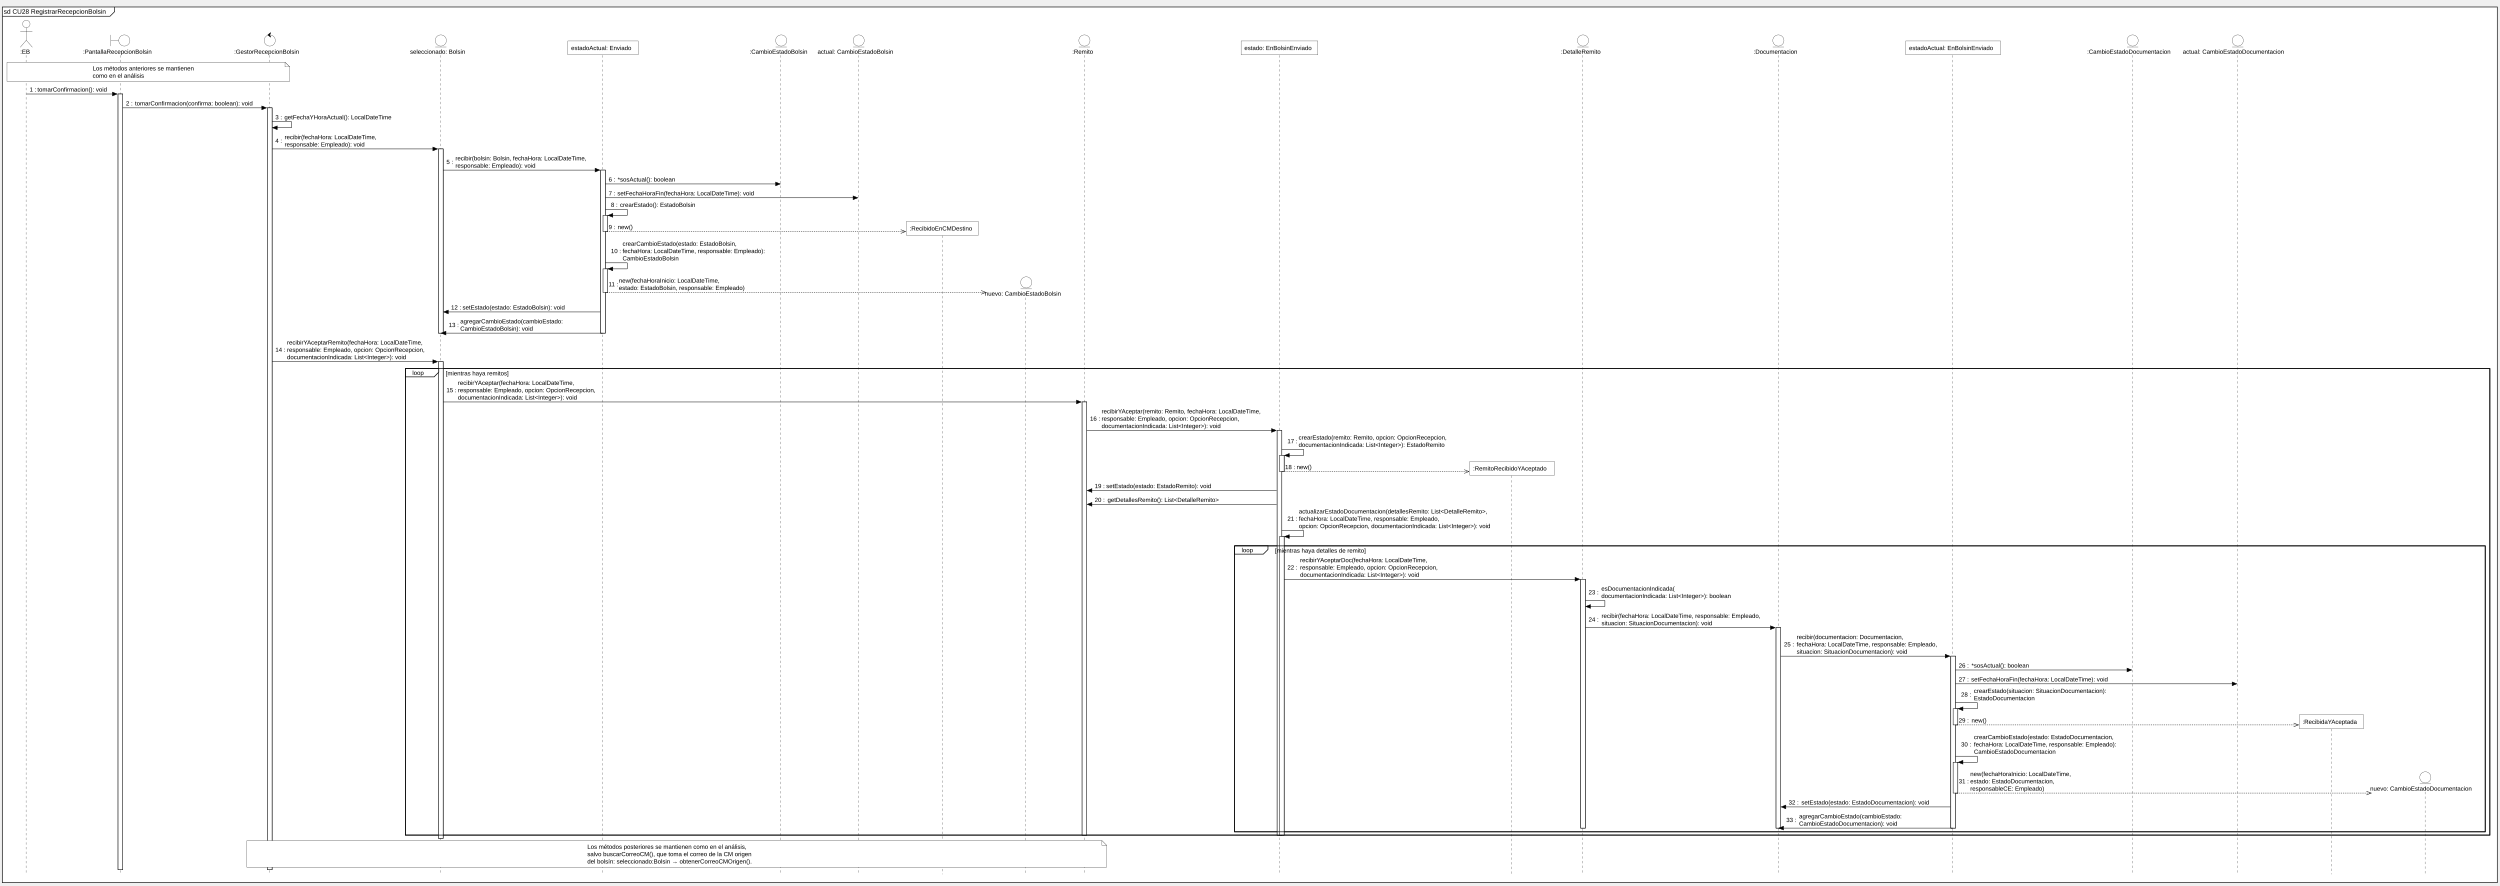
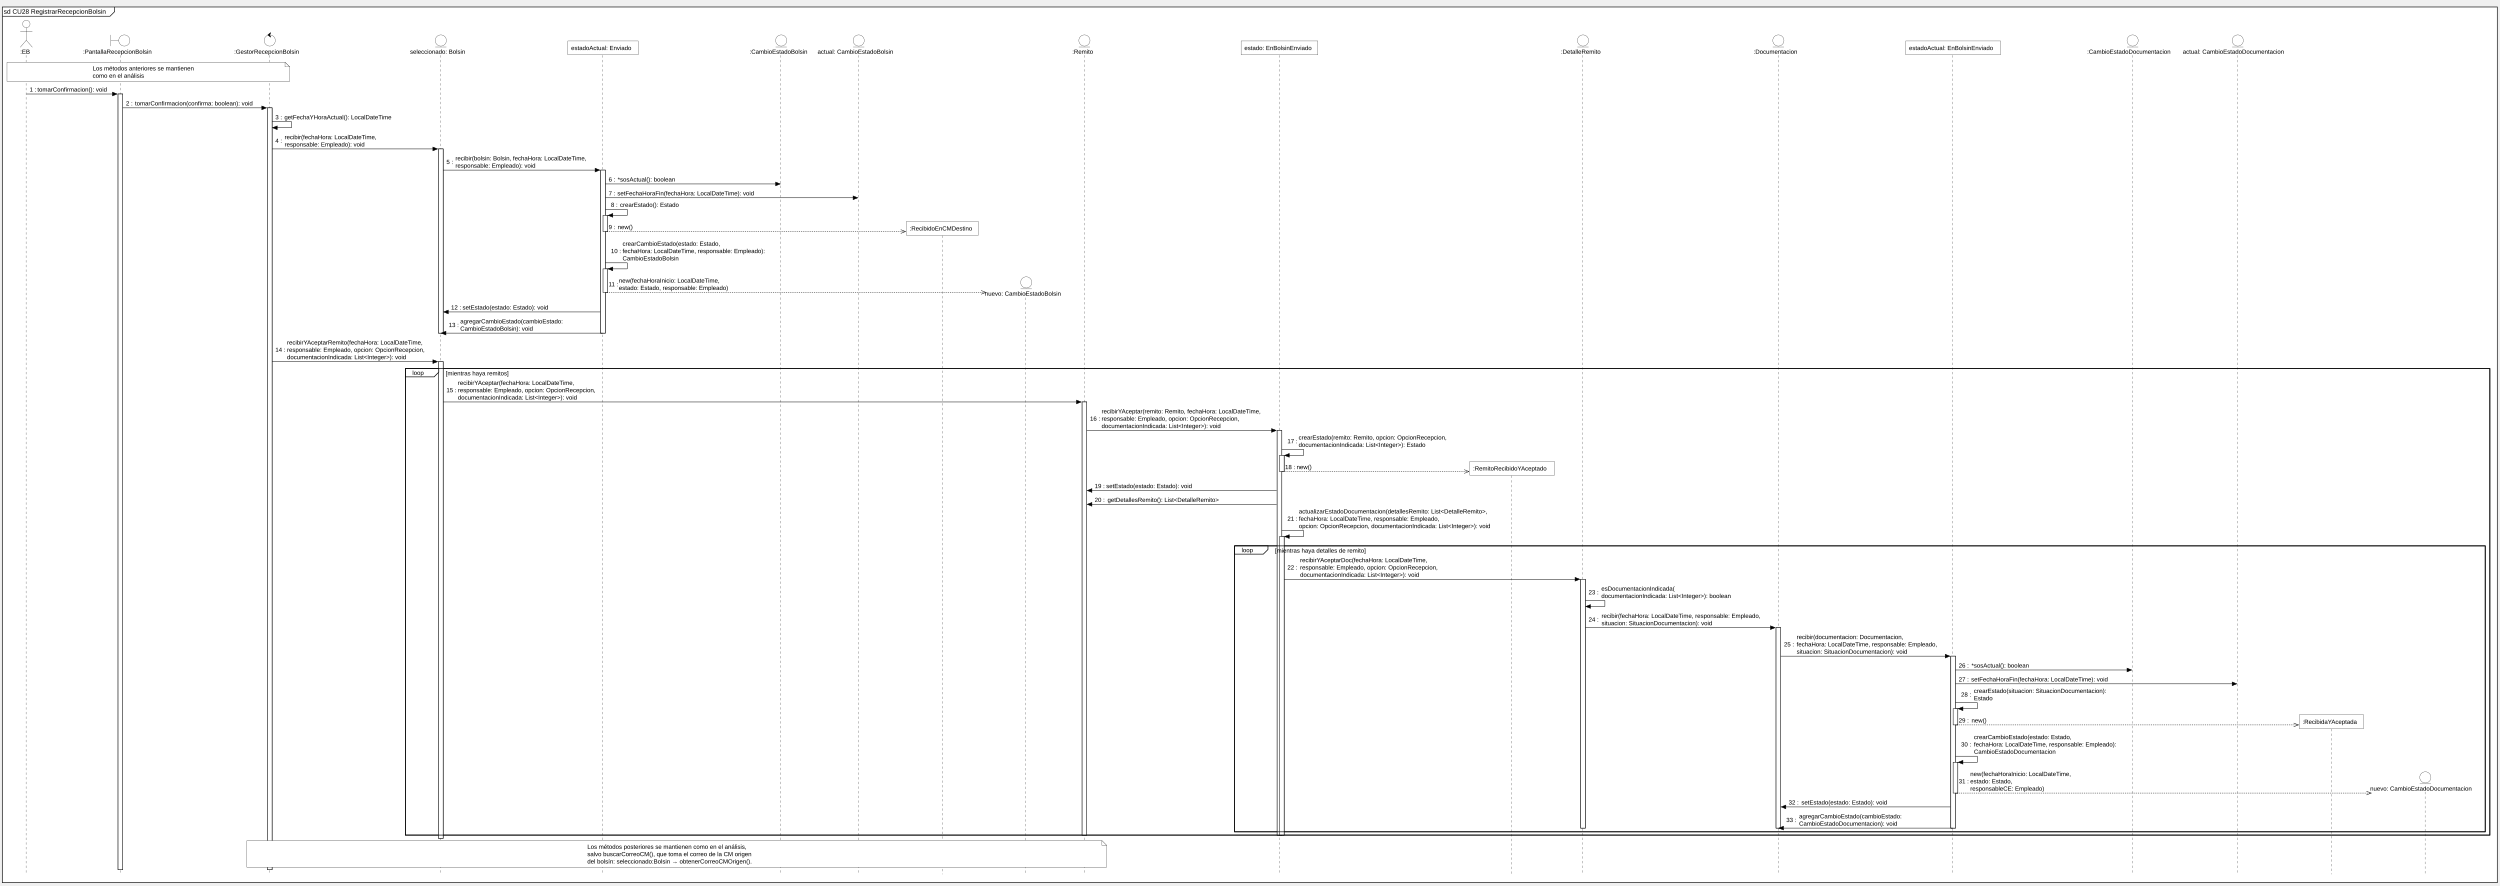
<svg xmlns="http://www.w3.org/2000/svg" contentStyleType="text/css" height="1901px" preserveAspectRatio="none" style="width:5368px;height:1901px;background:#FFFFFF;" version="1.1" viewBox="0 0 5368 1901" width="5368px" zoomAndPan="magnify">
  <defs />
  <g>
    <rect fill="#FFFFFF" height="1880.214" style="stroke:#181818;stroke-width:1.5;" width="5357.233" x="5" y="15" />
    <path d="M246.157,15 L246.157,24.939 L236.157,34.94 L5,34.94 " fill="none" style="stroke:#181818;stroke-width:1.5;" />
    <text fill="#000000" font-family="Arial" font-size="14" lengthAdjust="spacing" textLength="231.157" x="8" y="29.562">sd CU28 RegistrarRecepcionBolsin</text>
    <rect fill="#FFFFFF" height="1665.417" style="stroke:#000000;stroke-width:1.0;" width="10" x="253.477" y="201.857" />
    <rect fill="#FFFFFF" height="1635.688" style="stroke:#000000;stroke-width:1.0;" width="10" x="574.197" y="231.587" />
    <rect fill="#FFFFFF" height="395.483" style="stroke:#000000;stroke-width:1.0;" width="10" x="941.515" y="319.775" />
    <rect fill="#FFFFFF" height="1023.639" style="stroke:#000000;stroke-width:1.0;" width="10" x="941.515" y="776.447" />
    <rect fill="#FFFFFF" height="350.024" style="stroke:#000000;stroke-width:1.0;" width="10" x="1289.791" y="365.234" />
    <rect fill="#FFFFFF" height="34.73" style="stroke:#000000;stroke-width:1.0;" width="10" x="1294.791" y="462.423" />
    <rect fill="#FFFFFF" height="50.459" style="stroke:#000000;stroke-width:1.0;" width="10" x="1294.791" y="577.341" />
    <rect fill="#FFFFFF" height="929.991" style="stroke:#000000;stroke-width:1.0;" width="10" x="2323.494" y="863.095" />
    <rect fill="#FFFFFF" height="868.803" style="stroke:#000000;stroke-width:1.0;" width="10" x="2742.273" y="924.283" />
    <rect fill="#FFFFFF" height="34.73" style="stroke:#000000;stroke-width:1.0;" width="10" x="2747.273" y="977.742" />
    <rect fill="#FFFFFF" height="640.967" style="stroke:#000000;stroke-width:1.0;" width="10" x="2747.273" y="1152.119" />
    <rect fill="#FFFFFF" height="534.319" style="stroke:#000000;stroke-width:1.0;" width="10" x="3394.011" y="1243.767" />
    <rect fill="#FFFFFF" height="430.401" style="stroke:#000000;stroke-width:1.0;" width="10" x="3813.539" y="1347.685" />
    <rect fill="#FFFFFF" height="369.213" style="stroke:#000000;stroke-width:1.0;" width="10" x="4188.779" y="1408.873" />
    <rect fill="#FFFFFF" height="34.73" style="stroke:#000000;stroke-width:1.0;" width="10" x="4193.779" y="1521.791" />
    <rect fill="#FFFFFF" height="66.189" style="stroke:#000000;stroke-width:1.0;" width="10" x="4193.779" y="1636.709" />
    <rect fill="none" height="1001.639" style="stroke:#000000;stroke-width:1.5;" width="4475.839" x="870.394" y="791.447" />
    <rect fill="none" height="613.967" style="stroke:#000000;stroke-width:1.5;" width="2685.355" x="2650.878" y="1172.119" />
    <line style="stroke:#000000;stroke-width:0.5;stroke-dasharray:5.0,5.0;" x1="56" x2="56" y1="118.669" y2="1877.274" />
    <line style="stroke:#000000;stroke-width:0.5;stroke-dasharray:5.0,5.0;" x1="258.337" x2="258.337" y1="118.669" y2="1877.274" />
    <line style="stroke:#000000;stroke-width:0.5;stroke-dasharray:5.0,5.0;" x1="578.732" x2="578.732" y1="118.669" y2="1877.274" />
    <line style="stroke:#000000;stroke-width:0.5;stroke-dasharray:5.0,5.0;" x1="946.394" x2="946.394" y1="118.669" y2="1877.274" />
    <line style="stroke:#000000;stroke-width:0.5;stroke-dasharray:5.0,5.0;" x1="1294.322" x2="1294.322" y1="118.669" y2="1877.274" />
    <line style="stroke:#000000;stroke-width:0.5;stroke-dasharray:5.0,5.0;" x1="1676.452" x2="1676.452" y1="118.669" y2="1877.274" />
    <line style="stroke:#000000;stroke-width:0.5;stroke-dasharray:5.0,5.0;" x1="1843.408" x2="1843.408" y1="118.669" y2="1877.274" />
    <line style="stroke:#000000;stroke-width:0.5;stroke-dasharray:5.0,5.0;" x1="2023.134" x2="2023.134" y1="505.788" y2="1877.274" />
    <line style="stroke:#000000;stroke-width:0.5;stroke-dasharray:5.0,5.0;" x1="2202.697" x2="2202.697" y1="629.206" y2="1877.274" />
    <line style="stroke:#000000;stroke-width:0.5;stroke-dasharray:5.0,5.0;" x1="2328.357" x2="2328.357" y1="118.669" y2="1877.274" />
    <line style="stroke:#000000;stroke-width:0.5;stroke-dasharray:5.0,5.0;" x1="2746.878" x2="2746.878" y1="118.669" y2="1877.274" />
    <line style="stroke:#000000;stroke-width:0.5;stroke-dasharray:5.0,5.0;" x1="3245.955" x2="3245.955" y1="1021.107" y2="1877.274" />
    <line style="stroke:#000000;stroke-width:0.5;stroke-dasharray:5.0,5.0;" x1="3398.679" x2="3398.679" y1="118.669" y2="1877.274" />
    <line style="stroke:#000000;stroke-width:0.5;stroke-dasharray:5.0,5.0;" x1="3818.396" x2="3818.396" y1="118.669" y2="1877.274" />
    <line style="stroke:#000000;stroke-width:0.5;stroke-dasharray:5.0,5.0;" x1="4192.993" x2="4192.993" y1="118.669" y2="1877.274" />
    <line style="stroke:#000000;stroke-width:0.5;stroke-dasharray:5.0,5.0;" x1="4578.483" x2="4578.483" y1="118.669" y2="1877.274" />
    <line style="stroke:#000000;stroke-width:0.5;stroke-dasharray:5.0,5.0;" x1="4804.84" x2="4804.84" y1="118.669" y2="1877.274" />
    <line style="stroke:#000000;stroke-width:0.5;stroke-dasharray:5.0,5.0;" x1="5005.967" x2="5005.967" y1="1565.156" y2="1877.274" />
    <line style="stroke:#000000;stroke-width:0.5;stroke-dasharray:5.0,5.0;" x1="5207.172" x2="5207.172" y1="1690.303" y2="1877.274" />
    <text fill="#000000" font-family="Arial" font-size="13" lengthAdjust="spacing" textLength="20.065" x="43.468" y="115.533">:EB</text>
    <ellipse cx="56.5" cy="51.44" fill="#FFFFFF" rx="8" ry="8" style="stroke:#000000;stroke-width:0.5;" />
    <path d="M56.5,59.44 L56.5,86.439 M43.5,67.439 L69.5,67.439 M56.5,86.439 L43.5,101.439 M56.5,86.439 L69.5,101.439 " fill="none" style="stroke:#000000;stroke-width:0.5;" />
    <text fill="#000000" font-family="Arial" font-size="13" lengthAdjust="spacing" textLength="154.28" x="178.337" y="115.533">:PantallaRecepcionBolsin</text>
    <path d="M237.977,74.939 L237.977,98.939 M237.977,86.939 L254.977,86.939 " fill="none" style="stroke:#000000;stroke-width:0.5;" />
    <ellipse cx="266.977" cy="86.939" fill="#FFFFFF" rx="12" ry="12" style="stroke:#000000;stroke-width:0.5;" />
    <text fill="#000000" font-family="Arial" font-size="13" lengthAdjust="spacing" textLength="146.929" x="502.732" y="115.533">:GestorRecepcionBolsin</text>
    <ellipse cx="579.197" cy="86.939" fill="#FFFFFF" rx="12" ry="12" style="stroke:#000000;stroke-width:0.5;" />
    <polygon fill="#000000" points="575.197,74.939,581.197,69.939,579.197,74.939,581.197,79.939,575.197,74.939" style="stroke:#000000;stroke-width:1.0;" />
    <text fill="#000000" font-family="Arial" font-size="13" lengthAdjust="spacing" textLength="126.242" x="880.394" y="115.533">seleccionado: Bolsin</text>
    <ellipse cx="946.515" cy="86.939" fill="#FFFFFF" rx="12" ry="12" style="stroke:#000000;stroke-width:0.5;" />
    <line style="stroke:#000000;stroke-width:0.5;" x1="934.515" x2="958.515" y1="100.939" y2="100.939" />
    <rect fill="#FFFFFF" height="29.73" style="stroke:#000000;stroke-width:0.5;" width="150.938" x="1219.322" y="87.939" />
    <text fill="#000000" font-family="Arial" font-size="13" lengthAdjust="spacing" textLength="136.938" x="1226.322" y="107.533">estadoActual: Enviado</text>
    <text fill="#000000" font-family="Arial" font-size="13" lengthAdjust="spacing" textLength="129.956" x="1609.452" y="115.533">:CambioEstadoBolsin</text>
    <ellipse cx="1677.43" cy="86.939" fill="#FFFFFF" rx="12" ry="12" style="stroke:#000000;stroke-width:0.5;" />
    <line style="stroke:#000000;stroke-width:0.5;" x1="1665.43" x2="1689.43" y1="100.939" y2="100.939" />
    <text fill="#000000" font-family="Arial" font-size="13" lengthAdjust="spacing" textLength="170.727" x="1755.408" y="115.533">actual: CambioEstadoBolsin</text>
    <ellipse cx="1843.771" cy="86.939" fill="#FFFFFF" rx="12" ry="12" style="stroke:#000000;stroke-width:0.5;" />
    <line style="stroke:#000000;stroke-width:0.5;" x1="1831.771" x2="1855.771" y1="100.939" y2="100.939" />
    <text fill="#000000" font-family="Arial" font-size="13" lengthAdjust="spacing" textLength="46.274" x="2302.357" y="115.533">:Remito</text>
    <ellipse cx="2328.494" cy="86.939" fill="#FFFFFF" rx="12" ry="12" style="stroke:#000000;stroke-width:0.5;" />
    <line style="stroke:#000000;stroke-width:0.5;" x1="2316.494" x2="2340.494" y1="100.939" y2="100.939" />
    <rect fill="#FFFFFF" height="29.73" style="stroke:#000000;stroke-width:0.5;" width="164.789" x="2664.878" y="87.939" />
    <text fill="#000000" font-family="Arial" font-size="13" lengthAdjust="spacing" textLength="150.789" x="2671.878" y="107.533">estado: EnBolsinEnviado</text>
    <text fill="#000000" font-family="Arial" font-size="13" lengthAdjust="spacing" textLength="88.664" x="3351.679" y="115.533">:DetalleRemito</text>
    <ellipse cx="3399.011" cy="86.939" fill="#FFFFFF" rx="12" ry="12" style="stroke:#000000;stroke-width:0.5;" />
    <line style="stroke:#000000;stroke-width:0.5;" x1="3387.011" x2="3411.011" y1="100.939" y2="100.939" />
    <text fill="#000000" font-family="Arial" font-size="13" lengthAdjust="spacing" textLength="100.287" x="3765.396" y="115.533">:Documentacion</text>
    <ellipse cx="3818.539" cy="86.939" fill="#FFFFFF" rx="12" ry="12" style="stroke:#000000;stroke-width:0.5;" />
    <line style="stroke:#000000;stroke-width:0.5;" x1="3806.539" x2="3830.539" y1="100.939" y2="100.939" />
    <rect fill="#FFFFFF" height="29.73" style="stroke:#000000;stroke-width:0.5;" width="203.573" x="4091.993" y="87.939" />
    <text fill="#000000" font-family="Arial" font-size="13" lengthAdjust="spacing" textLength="189.573" x="4098.993" y="107.533">estadoActual: EnBolsinEnviado</text>
    <text fill="#000000" font-family="Arial" font-size="13" lengthAdjust="spacing" textLength="189.357" x="4481.483" y="115.533">:CambioEstadoDocumentacion</text>
    <ellipse cx="4579.161" cy="86.939" fill="#FFFFFF" rx="12" ry="12" style="stroke:#000000;stroke-width:0.5;" />
    <line style="stroke:#000000;stroke-width:0.5;" x1="4567.161" x2="4591.161" y1="100.939" y2="100.939" />
    <text fill="#000000" font-family="Arial" font-size="13" lengthAdjust="spacing" textLength="230.128" x="4686.84" y="115.533">actual: CambioEstadoDocumentacion</text>
    <ellipse cx="4804.904" cy="86.939" fill="#FFFFFF" rx="12" ry="12" style="stroke:#000000;stroke-width:0.5;" />
    <line style="stroke:#000000;stroke-width:0.5;" x1="4792.904" x2="4816.904" y1="100.939" y2="100.939" />
    <rect fill="#FFFFFF" height="1665.417" style="stroke:#000000;stroke-width:1.0;" width="10" x="253.477" y="201.857" />
    <rect fill="#FFFFFF" height="1635.688" style="stroke:#000000;stroke-width:1.0;" width="10" x="574.197" y="231.587" />
    <rect fill="#FFFFFF" height="395.483" style="stroke:#000000;stroke-width:1.0;" width="10" x="941.515" y="319.775" />
    <rect fill="#FFFFFF" height="1023.639" style="stroke:#000000;stroke-width:1.0;" width="10" x="941.515" y="776.447" />
    <rect fill="#FFFFFF" height="350.024" style="stroke:#000000;stroke-width:1.0;" width="10" x="1289.791" y="365.234" />
    <rect fill="#FFFFFF" height="34.73" style="stroke:#000000;stroke-width:1.0;" width="10" x="1294.791" y="462.423" />
    <rect fill="#FFFFFF" height="50.459" style="stroke:#000000;stroke-width:1.0;" width="10" x="1294.791" y="577.341" />
    <rect fill="#FFFFFF" height="929.991" style="stroke:#000000;stroke-width:1.0;" width="10" x="2323.494" y="863.095" />
    <rect fill="#FFFFFF" height="868.803" style="stroke:#000000;stroke-width:1.0;" width="10" x="2742.273" y="924.283" />
    <rect fill="#FFFFFF" height="34.73" style="stroke:#000000;stroke-width:1.0;" width="10" x="2747.273" y="977.742" />
    <rect fill="#FFFFFF" height="640.967" style="stroke:#000000;stroke-width:1.0;" width="10" x="2747.273" y="1152.119" />
    <rect fill="#FFFFFF" height="534.319" style="stroke:#000000;stroke-width:1.0;" width="10" x="3394.011" y="1243.767" />
    <rect fill="#FFFFFF" height="430.401" style="stroke:#000000;stroke-width:1.0;" width="10" x="3813.539" y="1347.685" />
    <rect fill="#FFFFFF" height="369.213" style="stroke:#000000;stroke-width:1.0;" width="10" x="4188.779" y="1408.873" />
    <rect fill="#FFFFFF" height="34.73" style="stroke:#000000;stroke-width:1.0;" width="10" x="4193.779" y="1521.791" />
    <rect fill="#FFFFFF" height="66.189" style="stroke:#000000;stroke-width:1.0;" width="10" x="4193.779" y="1636.709" />
    <path d="M15,133.669 L15,174.669 L622,174.669 L622,143.669 L612,133.669 L15,133.669 " fill="#FFFFFF" style="stroke:#000000;stroke-width:0.5;" />
    <path d="M612,133.669 L612,143.669 L622,143.669 L612,133.669 " fill="#FFFFFF" style="stroke:#000000;stroke-width:0.5;" />
    <text fill="#000000" font-family="Arial" font-size="13" lengthAdjust="spacing" textLength="230.978" x="198.841" y="151.263">Los métodos anteriores se mantienen</text>
    <text fill="#000000" font-family="Arial" font-size="13" lengthAdjust="spacing" textLength="116.81" x="198.841" y="166.992">como en el análisis</text>
    <polygon fill="#000000" points="241.477,197.857,251.477,201.857,241.477,205.857" style="stroke:#000000;stroke-width:1.0;" />
    <line style="stroke:#000000;stroke-width:1.0;" x1="56.5" x2="247.477" y1="201.857" y2="201.857" />
    <text fill="#000000" font-family="Arial" font-size="13" lengthAdjust="spacing" textLength="12.689" x="63.5" y="196.722">1 :</text>
    <text fill="#000000" font-family="Arial" font-size="13" lengthAdjust="spacing" textLength="161.288" x="80.189" y="196.722">tomarConfirmacion(): void</text>
    <polygon fill="#000000" points="562.197,227.587,572.197,231.587,562.197,235.587" style="stroke:#000000;stroke-width:1.0;" />
    <line style="stroke:#000000;stroke-width:1.0;" x1="263.477" x2="568.197" y1="231.587" y2="231.587" />
    <text fill="#000000" font-family="Arial" font-size="13" lengthAdjust="spacing" textLength="15.33" x="270.477" y="226.451">2 :</text>
    <text fill="#000000" font-family="Arial" font-size="13" lengthAdjust="spacing" textLength="272.391" x="289.806" y="226.451">tomarConfirmacion(confirma: boolean): void</text>
    <line style="stroke:#000000;stroke-width:1.0;" x1="584.197" x2="626.197" y1="261.316" y2="261.316" />
    <line style="stroke:#000000;stroke-width:1.0;" x1="626.197" x2="626.197" y1="261.316" y2="274.316" />
    <line style="stroke:#000000;stroke-width:1.0;" x1="585.197" x2="626.197" y1="274.316" y2="274.316" />
    <polygon fill="#000000" points="595.197,270.316,585.197,274.316,595.197,278.316" style="stroke:#000000;stroke-width:1.0;" />
    <text fill="#000000" font-family="Arial" font-size="13" lengthAdjust="spacing" textLength="15.431" x="591.197" y="256.181">3 :</text>
    <text fill="#000000" font-family="Arial" font-size="13" lengthAdjust="spacing" textLength="243.655" x="610.628" y="256.181">getFechaYHoraActual(): LocalDateTime</text>
    <polygon fill="#000000" points="929.515,315.775,939.515,319.775,929.515,323.775" style="stroke:#000000;stroke-width:1.0;" />
    <line style="stroke:#000000;stroke-width:1.0;" x1="584.197" x2="935.515" y1="319.775" y2="319.775" />
    <text fill="#000000" font-family="Arial" font-size="13" lengthAdjust="spacing" textLength="15.799" x="591.197" y="306.775">4 :</text>
    <text fill="#000000" font-family="Arial" font-size="13" lengthAdjust="spacing" textLength="211.434" x="610.996" y="298.91">recibir(fechaHora: LocalDateTime,</text>
    <text fill="#000000" font-family="Arial" font-size="13" lengthAdjust="spacing" textLength="182.317" x="610.996" y="314.64">responsable: Empleado): void</text>
    <polygon fill="#000000" points="1277.791,361.234,1287.791,365.234,1277.791,369.234" style="stroke:#000000;stroke-width:1.0;" />
    <line style="stroke:#000000;stroke-width:1.0;" x1="951.515" x2="1283.791" y1="365.234" y2="365.234" />
    <text fill="#000000" font-family="Arial" font-size="13" lengthAdjust="spacing" textLength="15.304" x="958.515" y="352.234">5 :</text>
    <text fill="#000000" font-family="Arial" font-size="13" lengthAdjust="spacing" textLength="299.971" x="977.819" y="344.369">recibir(bolsin: Bolsin, fechaHora: LocalDateTime,</text>
    <text fill="#000000" font-family="Arial" font-size="13" lengthAdjust="spacing" textLength="182.317" x="977.819" y="360.099">responsable: Empleado): void</text>
    <polygon fill="#000000" points="1665.43,390.964,1675.43,394.964,1665.43,398.964" style="stroke:#000000;stroke-width:1.0;" />
    <line style="stroke:#000000;stroke-width:1.0;" x1="1299.791" x2="1671.43" y1="394.964" y2="394.964" />
    <text fill="#000000" font-family="Arial" font-size="13" lengthAdjust="spacing" textLength="15.463" x="1306.791" y="389.828">6 :</text>
    <text fill="#000000" font-family="Arial" font-size="13" lengthAdjust="spacing" textLength="132.958" x="1326.253" y="389.828">*sosActual(): boolean</text>
    <polygon fill="#000000" points="1831.771,420.693,1841.771,424.693,1831.771,428.693" style="stroke:#000000;stroke-width:1.0;" />
    <line style="stroke:#000000;stroke-width:1.0;" x1="1299.791" x2="1837.771" y1="424.693" y2="424.693" />
    <text fill="#000000" font-family="Arial" font-size="13" lengthAdjust="spacing" textLength="14.758" x="1306.791" y="419.558">7 :</text>
    <text fill="#000000" font-family="Arial" font-size="13" lengthAdjust="spacing" textLength="311.505" x="1325.549" y="419.558">setFechaHoraFin(fechaHora: LocalDateTime): void</text>
    <line style="stroke:#000000;stroke-width:1.0;" x1="1299.791" x2="1346.791" y1="449.423" y2="449.423" />
    <line style="stroke:#000000;stroke-width:1.0;" x1="1346.791" x2="1346.791" y1="449.423" y2="462.423" />
    <line style="stroke:#000000;stroke-width:1.0;" x1="1305.791" x2="1346.791" y1="462.423" y2="462.423" />
    <polygon fill="#000000" points="1315.791,458.423,1305.791,462.423,1315.791,466.423" style="stroke:#000000;stroke-width:1.0;" />
    <text fill="#000000" font-family="Arial" font-size="13" lengthAdjust="spacing" textLength="15.444" x="1311.791" y="444.287">8 :</text>
-     <text fill="#000000" font-family="Arial" font-size="13" lengthAdjust="spacing" textLength="170.085" x="1331.234" y="444.287">crearEstado(): EstadoBolsin</text>
+     <text fill="#000000" font-family="Arial" font-size="13" lengthAdjust="spacing" textLength="132.945" x="1331.234" y="444.287">crearEstado(): Estado</text>
    <line style="stroke:#000000;stroke-width:1.0;" x1="1944.134" x2="1934.134" y1="497.152" y2="493.152" />
    <line style="stroke:#000000;stroke-width:1.0;" x1="1944.134" x2="1934.134" y1="497.152" y2="501.152" />
    <line style="stroke:#000000;stroke-width:1.0;stroke-dasharray:2.0,2.0;" x1="1299.791" x2="1945.134" y1="497.152" y2="497.152" />
    <text fill="#000000" font-family="Arial" font-size="13" lengthAdjust="spacing" textLength="15.463" x="1306.791" y="492.017">9 :</text>
    <text fill="#000000" font-family="Arial" font-size="13" lengthAdjust="spacing" textLength="35.382" x="1326.253" y="492.017">new()</text>
    <rect fill="#FFFFFF" height="29.73" style="stroke:#000000;stroke-width:0.5;" width="154.562" x="1946.134" y="475.423" />
    <text fill="#000000" font-family="Arial" font-size="13" lengthAdjust="spacing" textLength="140.562" x="1953.134" y="495.017">:RecibidoEnCMDestino</text>
    <line style="stroke:#000000;stroke-width:1.0;" x1="1299.791" x2="1346.791" y1="564.341" y2="564.341" />
    <line style="stroke:#000000;stroke-width:1.0;" x1="1346.791" x2="1346.791" y1="564.341" y2="577.341" />
    <line style="stroke:#000000;stroke-width:1.0;" x1="1305.791" x2="1346.791" y1="577.341" y2="577.341" />
    <polygon fill="#000000" points="1315.791,573.341,1305.791,577.341,1315.791,581.341" style="stroke:#000000;stroke-width:1.0;" />
    <text fill="#000000" font-family="Arial" font-size="13" lengthAdjust="spacing" textLength="20.89" x="1311.791" y="543.476">10 :</text>
-     <text fill="#000000" font-family="Arial" font-size="13" lengthAdjust="spacing" textLength="257.924" x="1336.681" y="527.746">crearCambioEstado(estado: EstadoBolsin,</text>
+     <text fill="#000000" font-family="Arial" font-size="13" lengthAdjust="spacing" textLength="220.784" x="1336.681" y="527.746">crearCambioEstado(estado: Estado,</text>
    <text fill="#000000" font-family="Arial" font-size="13" lengthAdjust="spacing" textLength="323.75" x="1336.681" y="543.476">fechaHora: LocalDateTime, responsable: Empleado):</text>
    <text fill="#000000" font-family="Arial" font-size="13" lengthAdjust="spacing" textLength="126.21" x="1336.681" y="559.205">CambioEstadoBolsin</text>
    <line style="stroke:#000000;stroke-width:1.0;" x1="2116.697" x2="2106.697" y1="627.8" y2="623.8" />
    <line style="stroke:#000000;stroke-width:1.0;" x1="2116.697" x2="2106.697" y1="627.8" y2="631.8" />
    <line style="stroke:#000000;stroke-width:1.0;stroke-dasharray:2.0,2.0;" x1="1299.791" x2="2117.697" y1="627.8" y2="627.8" />
    <text fill="#000000" font-family="Arial" font-size="13" lengthAdjust="spacing" textLength="17.977" x="1306.791" y="614.799">11 :</text>
    <text fill="#000000" font-family="Arial" font-size="13" lengthAdjust="spacing" textLength="230.972" x="1328.767" y="606.935">new(fechaHoraInicio: LocalDateTime,</text>
-     <text fill="#000000" font-family="Arial" font-size="13" lengthAdjust="spacing" textLength="284.381" x="1328.767" y="622.664">estado: EstadoBolsin, responsable: Empleado)</text>
+     <text fill="#000000" font-family="Arial" font-size="13" lengthAdjust="spacing" textLength="247.241" x="1328.767" y="622.664">estado: Estado, responsable: Empleado)</text>
    <text fill="#000000" font-family="Arial" font-size="13" lengthAdjust="spacing" textLength="171.66" x="2114.697" y="634.935">nuevo: CambioEstadoBolsin</text>
    <ellipse cx="2203.527" cy="606.341" fill="#FFFFFF" rx="12" ry="12" style="stroke:#000000;stroke-width:0.5;" />
    <line style="stroke:#000000;stroke-width:0.5;" x1="2191.527" x2="2215.527" y1="620.341" y2="620.341" />
    <polygon fill="#000000" points="962.515,665.8,952.515,669.8,962.515,673.8" style="stroke:#000000;stroke-width:1.0;" />
    <line style="stroke:#000000;stroke-width:1.0;" x1="956.515" x2="1288.791" y1="669.8" y2="669.8" />
    <text fill="#000000" font-family="Arial" font-size="13" lengthAdjust="spacing" textLength="20.617" x="968.515" y="664.664">12 :</text>
-     <text fill="#000000" font-family="Arial" font-size="13" lengthAdjust="spacing" textLength="232.045" x="993.132" y="664.664">setEstado(estado: EstadoBolsin): void</text>
+     <text fill="#000000" font-family="Arial" font-size="13" lengthAdjust="spacing" textLength="194.905" x="993.132" y="664.664">setEstado(estado: Estado): void</text>
    <polygon fill="#000000" points="957.515,711.259,947.515,715.259,957.515,719.259" style="stroke:#000000;stroke-width:1.0;" />
    <line style="stroke:#000000;stroke-width:1.0;" x1="951.515" x2="1293.791" y1="715.259" y2="715.259" />
    <text fill="#000000" font-family="Arial" font-size="13" lengthAdjust="spacing" textLength="20.719" x="963.515" y="702.258">13 :</text>
    <text fill="#000000" font-family="Arial" font-size="13" lengthAdjust="spacing" textLength="232.47" x="988.234" y="694.394">agregarCambioEstado(cambioEstado:</text>
    <text fill="#000000" font-family="Arial" font-size="13" lengthAdjust="spacing" textLength="164.563" x="988.234" y="710.123">CambioEstadoBolsin): void</text>
    <polygon fill="#000000" points="929.515,772.447,939.515,776.447,929.515,780.447" style="stroke:#000000;stroke-width:1.0;" />
    <line style="stroke:#000000;stroke-width:1.0;" x1="584.197" x2="935.515" y1="776.447" y2="776.447" />
    <text fill="#000000" font-family="Arial" font-size="13" lengthAdjust="spacing" textLength="21.087" x="591.197" y="755.582">14 :</text>
    <text fill="#000000" font-family="Arial" font-size="13" lengthAdjust="spacing" textLength="311.168" x="616.284" y="739.852">recibirYAceptarRemito(fechaHora: LocalDateTime,</text>
    <text fill="#000000" font-family="Arial" font-size="13" lengthAdjust="spacing" textLength="313.231" x="616.284" y="755.582">responsable: Empleado, opcion: OpcionRecepcion,</text>
    <text fill="#000000" font-family="Arial" font-size="13" lengthAdjust="spacing" textLength="275.406" x="616.284" y="771.312">documentacionIndicada: List&lt;Integer&gt;): void</text>
    <path d="M870.394,791.447 L942.092,791.447 L942.092,799.177 L932.092,809.177 L870.394,809.177 L870.394,791.447 " fill="#FFFFFF" style="stroke:#000000;stroke-width:1.5;" />
    <rect fill="none" height="1001.639" style="stroke:#000000;stroke-width:1.5;" width="4475.839" x="870.394" y="791.447" />
    <text fill="#000000" font-family="Arial" font-size="13" lengthAdjust="spacing" textLength="26.698" x="885.394" y="805.041">loop</text>
    <text fill="#000000" font-family="Arial" font-size="13" lengthAdjust="spacing" textLength="145.412" x="957.092" y="806.041">[mientras haya remitos]</text>
    <polygon fill="#000000" points="2311.494,859.095,2321.494,863.095,2311.494,867.095" style="stroke:#000000;stroke-width:1.0;" />
    <line style="stroke:#000000;stroke-width:1.0;" x1="951.515" x2="2317.494" y1="863.095" y2="863.095" />
    <text fill="#000000" font-family="Arial" font-size="13" lengthAdjust="spacing" textLength="20.592" x="958.515" y="842.23">15 :</text>
    <text fill="#000000" font-family="Arial" font-size="13" lengthAdjust="spacing" textLength="268.639" x="983.107" y="826.5">recibirYAceptar(fechaHora: LocalDateTime,</text>
    <text fill="#000000" font-family="Arial" font-size="13" lengthAdjust="spacing" textLength="313.231" x="983.107" y="842.23">responsable: Empleado, opcion: OpcionRecepcion,</text>
    <text fill="#000000" font-family="Arial" font-size="13" lengthAdjust="spacing" textLength="275.406" x="983.107" y="857.959">documentacionIndicada: List&lt;Integer&gt;): void</text>
    <polygon fill="#000000" points="2730.273,920.283,2740.273,924.283,2730.273,928.283" style="stroke:#000000;stroke-width:1.0;" />
    <line style="stroke:#000000;stroke-width:1.0;" x1="2333.494" x2="2736.273" y1="924.283" y2="924.283" />
    <text fill="#000000" font-family="Arial" font-size="13" lengthAdjust="spacing" textLength="20.75" x="2340.494" y="903.418">16 :</text>
    <text fill="#000000" font-family="Arial" font-size="13" lengthAdjust="spacing" textLength="365.028" x="2365.244" y="887.688">recibirYAceptar(remito: Remito, fechaHora: LocalDateTime,</text>
    <text fill="#000000" font-family="Arial" font-size="13" lengthAdjust="spacing" textLength="313.231" x="2365.244" y="903.418">responsable: Empleado, opcion: OpcionRecepcion,</text>
    <text fill="#000000" font-family="Arial" font-size="13" lengthAdjust="spacing" textLength="275.406" x="2365.244" y="919.148">documentacionIndicada: List&lt;Integer&gt;): void</text>
    <line style="stroke:#000000;stroke-width:1.0;" x1="2752.273" x2="2799.273" y1="964.742" y2="964.742" />
    <line style="stroke:#000000;stroke-width:1.0;" x1="2799.273" x2="2799.273" y1="964.742" y2="977.742" />
    <line style="stroke:#000000;stroke-width:1.0;" x1="2758.273" x2="2799.273" y1="977.742" y2="977.742" />
    <polygon fill="#000000" points="2768.273,973.742,2758.273,977.742,2768.273,981.742" style="stroke:#000000;stroke-width:1.0;" />
    <text fill="#000000" font-family="Arial" font-size="13" lengthAdjust="spacing" textLength="20.046" x="2764.273" y="951.742">17 :</text>
    <text fill="#000000" font-family="Arial" font-size="13" lengthAdjust="spacing" textLength="337.073" x="2788.319" y="943.877">crearEstado(remito: Remito, opcion: OpcionRecepcion,</text>
-     <text fill="#000000" font-family="Arial" font-size="13" lengthAdjust="spacing" textLength="333.709" x="2788.319" y="959.606">documentacionIndicada: List&lt;Integer&gt;): EstadoRemito</text>
+     <text fill="#000000" font-family="Arial" font-size="13" lengthAdjust="spacing" textLength="291.18" x="2788.319" y="959.606">documentacionIndicada: List&lt;Integer&gt;): Estado</text>
    <line style="stroke:#000000;stroke-width:1.0;" x1="3153.955" x2="3143.955" y1="1012.472" y2="1008.472" />
    <line style="stroke:#000000;stroke-width:1.0;" x1="3153.955" x2="3143.955" y1="1012.472" y2="1016.472" />
    <line style="stroke:#000000;stroke-width:1.0;stroke-dasharray:2.0,2.0;" x1="2752.273" x2="3154.955" y1="1012.472" y2="1012.472" />
    <text fill="#000000" font-family="Arial" font-size="13" lengthAdjust="spacing" textLength="20.731" x="2759.273" y="1007.336">18 :</text>
    <text fill="#000000" font-family="Arial" font-size="13" lengthAdjust="spacing" textLength="35.382" x="2784.004" y="1007.336">new()</text>
    <rect fill="#FFFFFF" height="29.73" style="stroke:#000000;stroke-width:0.5;" width="181.724" x="3155.955" y="990.742" />
    <text fill="#000000" font-family="Arial" font-size="13" lengthAdjust="spacing" textLength="167.724" x="3162.955" y="1010.336">:RemitoRecibidoYAceptado</text>
    <polygon fill="#000000" points="2344.494,1049.201,2334.494,1053.201,2344.494,1057.201" style="stroke:#000000;stroke-width:1.0;" />
    <line style="stroke:#000000;stroke-width:1.0;" x1="2338.494" x2="2741.273" y1="1053.201" y2="1053.201" />
    <text fill="#000000" font-family="Arial" font-size="13" lengthAdjust="spacing" textLength="20.75" x="2350.494" y="1048.065">19 :</text>
-     <text fill="#000000" font-family="Arial" font-size="13" lengthAdjust="spacing" textLength="237.434" x="2375.244" y="1048.065">setEstado(estado: EstadoRemito): void</text>
+     <text fill="#000000" font-family="Arial" font-size="13" lengthAdjust="spacing" textLength="194.905" x="2375.244" y="1048.065">setEstado(estado: Estado): void</text>
    <polygon fill="#000000" points="2344.494,1078.931,2334.494,1082.931,2344.494,1086.931" style="stroke:#000000;stroke-width:1.0;" />
    <line style="stroke:#000000;stroke-width:1.0;" x1="2338.494" x2="2741.273" y1="1082.931" y2="1082.931" />
    <text fill="#000000" font-family="Arial" font-size="13" lengthAdjust="spacing" textLength="23.531" x="2350.494" y="1077.795">20 :</text>
    <text fill="#000000" font-family="Arial" font-size="13" lengthAdjust="spacing" textLength="252.205" x="2378.025" y="1077.795">getDetallesRemito(): List&lt;DetalleRemito&gt;</text>
    <line style="stroke:#000000;stroke-width:1.0;" x1="2752.273" x2="2799.273" y1="1139.119" y2="1139.119" />
    <line style="stroke:#000000;stroke-width:1.0;" x1="2799.273" x2="2799.273" y1="1139.119" y2="1152.119" />
    <line style="stroke:#000000;stroke-width:1.0;" x1="2758.273" x2="2799.273" y1="1152.119" y2="1152.119" />
    <polygon fill="#000000" points="2768.273,1148.119,2758.273,1152.119,2768.273,1156.119" style="stroke:#000000;stroke-width:1.0;" />
    <text fill="#000000" font-family="Arial" font-size="13" lengthAdjust="spacing" textLength="20.617" x="2764.273" y="1118.254">21 :</text>
    <text fill="#000000" font-family="Arial" font-size="13" lengthAdjust="spacing" textLength="428.143" x="2788.89" y="1102.524">actualizarEstadoDocumentacion(detallesRemito: List&lt;DetalleRemito&gt;,</text>
    <text fill="#000000" font-family="Arial" font-size="13" lengthAdjust="spacing" textLength="319.008" x="2788.89" y="1118.254">fechaHora: LocalDateTime, responsable: Empleado,</text>
    <text fill="#000000" font-family="Arial" font-size="13" lengthAdjust="spacing" textLength="440.927" x="2788.89" y="1133.983">opcion: OpcionRecepcion, documentacionIndicada: List&lt;Integer&gt;): void</text>
    <path d="M2650.878,1172.119 L2722.577,1172.119 L2722.577,1179.849 L2712.577,1189.849 L2650.878,1189.849 L2650.878,1172.119 " fill="#FFFFFF" style="stroke:#000000;stroke-width:1.5;" />
    <rect fill="none" height="613.967" style="stroke:#000000;stroke-width:1.5;" width="2685.355" x="2650.878" y="1172.119" />
    <text fill="#000000" font-family="Arial" font-size="13" lengthAdjust="spacing" textLength="26.698" x="2665.878" y="1185.713">loop</text>
    <text fill="#000000" font-family="Arial" font-size="13" lengthAdjust="spacing" textLength="209.231" x="2737.577" y="1186.713">[mientras haya detalles de remito]</text>
    <polygon fill="#000000" points="3382.011,1239.767,3392.011,1243.767,3382.011,1247.767" style="stroke:#000000;stroke-width:1.0;" />
    <line style="stroke:#000000;stroke-width:1.0;" x1="2757.273" x2="3388.011" y1="1243.767" y2="1243.767" />
    <text fill="#000000" font-family="Arial" font-size="13" lengthAdjust="spacing" textLength="23.258" x="2764.273" y="1222.901">22 :</text>
    <text fill="#000000" font-family="Arial" font-size="13" lengthAdjust="spacing" textLength="293.243" x="2791.53" y="1207.172">recibirYAceptarDoc(fechaHora: LocalDateTime,</text>
    <text fill="#000000" font-family="Arial" font-size="13" lengthAdjust="spacing" textLength="313.231" x="2791.53" y="1222.901">responsable: Empleado, opcion: OpcionRecepcion,</text>
    <text fill="#000000" font-family="Arial" font-size="13" lengthAdjust="spacing" textLength="275.406" x="2791.53" y="1238.631">documentacionIndicada: List&lt;Integer&gt;): void</text>
    <line style="stroke:#000000;stroke-width:1.0;" x1="3404.011" x2="3446.011" y1="1289.226" y2="1289.226" />
    <line style="stroke:#000000;stroke-width:1.0;" x1="3446.011" x2="3446.011" y1="1289.226" y2="1302.226" />
    <line style="stroke:#000000;stroke-width:1.0;" x1="3405.011" x2="3446.011" y1="1302.226" y2="1302.226" />
    <polygon fill="#000000" points="3415.011,1298.226,3405.011,1302.226,3415.011,1306.226" style="stroke:#000000;stroke-width:1.0;" />
    <text fill="#000000" font-family="Arial" font-size="13" lengthAdjust="spacing" textLength="23.359" x="3411.011" y="1276.225">23 :</text>
    <text fill="#000000" font-family="Arial" font-size="13" lengthAdjust="spacing" textLength="167.991" x="3438.371" y="1268.36">esDocumentacionIndicada(</text>
    <text fill="#000000" font-family="Arial" font-size="13" lengthAdjust="spacing" textLength="298.454" x="3438.371" y="1284.09">documentacionIndicada: List&lt;Integer&gt;): boolean</text>
    <polygon fill="#000000" points="3801.539,1343.685,3811.539,1347.685,3801.539,1351.685" style="stroke:#000000;stroke-width:1.0;" />
    <line style="stroke:#000000;stroke-width:1.0;" x1="3404.011" x2="3807.539" y1="1347.685" y2="1347.685" />
    <text fill="#000000" font-family="Arial" font-size="13" lengthAdjust="spacing" textLength="23.727" x="3411.011" y="1334.684">24 :</text>
    <text fill="#000000" font-family="Arial" font-size="13" lengthAdjust="spacing" textLength="362.8" x="3438.739" y="1326.819">recibir(fechaHora: LocalDateTime, responsable: Empleado,</text>
    <text fill="#000000" font-family="Arial" font-size="13" lengthAdjust="spacing" textLength="254.376" x="3438.739" y="1342.549">situacion: SituacionDocumentacion): void</text>
    <polygon fill="#000000" points="4176.779,1404.873,4186.779,1408.873,4176.779,1412.873" style="stroke:#000000;stroke-width:1.0;" />
    <line style="stroke:#000000;stroke-width:1.0;" x1="3823.539" x2="4182.779" y1="1408.873" y2="1408.873" />
    <text fill="#000000" font-family="Arial" font-size="13" lengthAdjust="spacing" textLength="23.232" x="3830.539" y="1388.008">25 :</text>
    <text fill="#000000" font-family="Arial" font-size="13" lengthAdjust="spacing" textLength="246.6" x="3857.771" y="1372.278">recibir(documentacion: Documentacion,</text>
    <text fill="#000000" font-family="Arial" font-size="13" lengthAdjust="spacing" textLength="319.008" x="3857.771" y="1388.008">fechaHora: LocalDateTime, responsable: Empleado,</text>
    <text fill="#000000" font-family="Arial" font-size="13" lengthAdjust="spacing" textLength="254.376" x="3857.771" y="1403.737">situacion: SituacionDocumentacion): void</text>
    <polygon fill="#000000" points="4567.161,1434.602,4577.161,1438.602,4567.161,1442.602" style="stroke:#000000;stroke-width:1.0;" />
    <line style="stroke:#000000;stroke-width:1.0;" x1="4198.779" x2="4573.161" y1="1438.602" y2="1438.602" />
    <text fill="#000000" font-family="Arial" font-size="13" lengthAdjust="spacing" textLength="23.391" x="4205.779" y="1433.467">26 :</text>
    <text fill="#000000" font-family="Arial" font-size="13" lengthAdjust="spacing" textLength="132.958" x="4233.17" y="1433.467">*sosActual(): boolean</text>
    <polygon fill="#000000" points="4792.904,1464.332,4802.904,1468.332,4792.904,1472.332" style="stroke:#000000;stroke-width:1.0;" />
    <line style="stroke:#000000;stroke-width:1.0;" x1="4198.779" x2="4798.904" y1="1468.332" y2="1468.332" />
    <text fill="#000000" font-family="Arial" font-size="13" lengthAdjust="spacing" textLength="22.686" x="4205.779" y="1463.196">27 :</text>
    <text fill="#000000" font-family="Arial" font-size="13" lengthAdjust="spacing" textLength="311.505" x="4232.466" y="1463.196">setFechaHoraFin(fechaHora: LocalDateTime): void</text>
    <line style="stroke:#000000;stroke-width:1.0;" x1="4198.779" x2="4245.779" y1="1508.791" y2="1508.791" />
    <line style="stroke:#000000;stroke-width:1.0;" x1="4245.779" x2="4245.779" y1="1508.791" y2="1521.791" />
    <line style="stroke:#000000;stroke-width:1.0;" x1="4204.779" x2="4245.779" y1="1521.791" y2="1521.791" />
    <polygon fill="#000000" points="4214.779,1517.791,4204.779,1521.791,4214.779,1525.791" style="stroke:#000000;stroke-width:1.0;" />
    <text fill="#000000" font-family="Arial" font-size="13" lengthAdjust="spacing" textLength="23.372" x="4210.779" y="1495.791">28 :</text>
    <text fill="#000000" font-family="Arial" font-size="13" lengthAdjust="spacing" textLength="303.329" x="4238.151" y="1487.926">crearEstado(situacion: SituacionDocumentacion):</text>
-     <text fill="#000000" font-family="Arial" font-size="13" lengthAdjust="spacing" textLength="138.525" x="4238.151" y="1503.655">EstadoDocumentacion</text>
+     <text fill="#000000" font-family="Arial" font-size="13" lengthAdjust="spacing" textLength="41.983" x="4238.151" y="1503.655">Estado</text>
    <line style="stroke:#000000;stroke-width:1.0;" x1="4934.967" x2="4924.967" y1="1556.521" y2="1552.521" />
    <line style="stroke:#000000;stroke-width:1.0;" x1="4934.967" x2="4924.967" y1="1556.521" y2="1560.521" />
    <line style="stroke:#000000;stroke-width:1.0;stroke-dasharray:2.0,2.0;" x1="4198.779" x2="4935.967" y1="1556.521" y2="1556.521" />
    <text fill="#000000" font-family="Arial" font-size="13" lengthAdjust="spacing" textLength="23.391" x="4205.779" y="1551.385">29 :</text>
    <text fill="#000000" font-family="Arial" font-size="13" lengthAdjust="spacing" textLength="35.382" x="4233.17" y="1551.385">new()</text>
    <rect fill="#FFFFFF" height="29.73" style="stroke:#000000;stroke-width:0.5;" width="138.205" x="4936.967" y="1534.791" />
    <text fill="#000000" font-family="Arial" font-size="13" lengthAdjust="spacing" textLength="124.205" x="4943.967" y="1554.385">:RecibidaYAceptada</text>
    <line style="stroke:#000000;stroke-width:1.0;" x1="4198.779" x2="4245.779" y1="1623.709" y2="1623.709" />
    <line style="stroke:#000000;stroke-width:1.0;" x1="4245.779" x2="4245.779" y1="1623.709" y2="1636.709" />
    <line style="stroke:#000000;stroke-width:1.0;" x1="4204.779" x2="4245.779" y1="1636.709" y2="1636.709" />
    <polygon fill="#000000" points="4214.779,1632.709,4204.779,1636.709,4214.779,1640.709" style="stroke:#000000;stroke-width:1.0;" />
    <text fill="#000000" font-family="Arial" font-size="13" lengthAdjust="spacing" textLength="23.632" x="4210.779" y="1602.844">30 :</text>
-     <text fill="#000000" font-family="Arial" font-size="13" lengthAdjust="spacing" textLength="317.326" x="4238.412" y="1587.114">crearCambioEstado(estado: EstadoDocumentacion,</text>
+     <text fill="#000000" font-family="Arial" font-size="13" lengthAdjust="spacing" textLength="220.784" x="4238.412" y="1587.114">crearCambioEstado(estado: Estado,</text>
    <text fill="#000000" font-family="Arial" font-size="13" lengthAdjust="spacing" textLength="323.75" x="4238.412" y="1602.844">fechaHora: LocalDateTime, responsable: Empleado):</text>
    <text fill="#000000" font-family="Arial" font-size="13" lengthAdjust="spacing" textLength="185.612" x="4238.412" y="1618.573">CambioEstadoDocumentacion</text>
    <line style="stroke:#000000;stroke-width:1.0;" x1="5091.172" x2="5081.172" y1="1702.898" y2="1698.898" />
    <line style="stroke:#000000;stroke-width:1.0;" x1="5091.172" x2="5081.172" y1="1702.898" y2="1706.898" />
    <line style="stroke:#000000;stroke-width:1.0;stroke-dasharray:2.0,2.0;" x1="4198.779" x2="5092.172" y1="1702.898" y2="1702.898" />
    <text fill="#000000" font-family="Arial" font-size="13" lengthAdjust="spacing" textLength="20.719" x="4205.779" y="1682.032">31 :</text>
    <text fill="#000000" font-family="Arial" font-size="13" lengthAdjust="spacing" textLength="230.972" x="4230.498" y="1666.303">new(fechaHoraInicio: LocalDateTime,</text>
-     <text fill="#000000" font-family="Arial" font-size="13" lengthAdjust="spacing" textLength="191.42" x="4230.498" y="1682.032">estado: EstadoDocumentacion,</text>
+     <text fill="#000000" font-family="Arial" font-size="13" lengthAdjust="spacing" textLength="94.878" x="4230.498" y="1682.032">estado: Estado,</text>
    <text fill="#000000" font-family="Arial" font-size="13" lengthAdjust="spacing" textLength="166.017" x="4230.498" y="1697.762">responsableCE: Empleado)</text>
    <text fill="#000000" font-family="Arial" font-size="13" lengthAdjust="spacing" textLength="231.061" x="5089.172" y="1697.762">nuevo: CambioEstadoDocumentacion</text>
    <ellipse cx="5207.703" cy="1669.168" fill="#FFFFFF" rx="12" ry="12" style="stroke:#000000;stroke-width:0.5;" />
    <line style="stroke:#000000;stroke-width:0.5;" x1="5195.703" x2="5219.703" y1="1683.168" y2="1683.168" />
    <polygon fill="#000000" points="3834.539,1728.627,3824.539,1732.627,3834.539,1736.627" style="stroke:#000000;stroke-width:1.0;" />
    <line style="stroke:#000000;stroke-width:1.0;" x1="3828.539" x2="4187.779" y1="1732.627" y2="1732.627" />
    <text fill="#000000" font-family="Arial" font-size="13" lengthAdjust="spacing" textLength="23.359" x="3840.539" y="1727.491">32 :</text>
-     <text fill="#000000" font-family="Arial" font-size="13" lengthAdjust="spacing" textLength="291.446" x="3867.898" y="1727.491">setEstado(estado: EstadoDocumentacion): void</text>
+     <text fill="#000000" font-family="Arial" font-size="13" lengthAdjust="spacing" textLength="194.905" x="3867.898" y="1727.491">setEstado(estado: Estado): void</text>
    <polygon fill="#000000" points="3829.539,1774.086,3819.539,1778.086,3829.539,1782.086" style="stroke:#000000;stroke-width:1.0;" />
    <line style="stroke:#000000;stroke-width:1.0;" x1="3823.539" x2="4192.779" y1="1778.086" y2="1778.086" />
    <text fill="#000000" font-family="Arial" font-size="13" lengthAdjust="spacing" textLength="23.461" x="3835.539" y="1765.085">33 :</text>
    <text fill="#000000" font-family="Arial" font-size="13" lengthAdjust="spacing" textLength="232.47" x="3863" y="1757.221">agregarCambioEstado(cambioEstado:</text>
    <text fill="#000000" font-family="Arial" font-size="13" lengthAdjust="spacing" textLength="223.964" x="3863" y="1772.95">CambioEstadoDocumentacion): void</text>
    <path d="M530,1805.086 L530,1862.086 L2376,1862.086 L2376,1815.086 L2366,1805.086 L530,1805.086 " fill="#FFFFFF" style="stroke:#000000;stroke-width:0.5;" />
    <path d="M2366,1805.086 L2366,1815.086 L2376,1815.086 L2366,1805.086 " fill="#FFFFFF" style="stroke:#000000;stroke-width:0.5;" />
    <text fill="#000000" font-family="Arial" font-size="13" lengthAdjust="spacing" textLength="362.826" x="1261.081" y="1822.68">Los métodos posteriores se mantienen como en el análisis,</text>
    <text fill="#000000" font-family="Arial" font-size="13" lengthAdjust="spacing" textLength="375.737" x="1261.081" y="1838.409">salvo buscarCorreoCM(), que toma el correo de la CM origen</text>
    <text fill="#000000" font-family="Arial" font-size="13" lengthAdjust="spacing" textLength="374.518" x="1261.081" y="1854.139">del bolsín: seleccionado:Bolsin → obtenerCorreoCMOrigen().</text>
  </g>
</svg>
